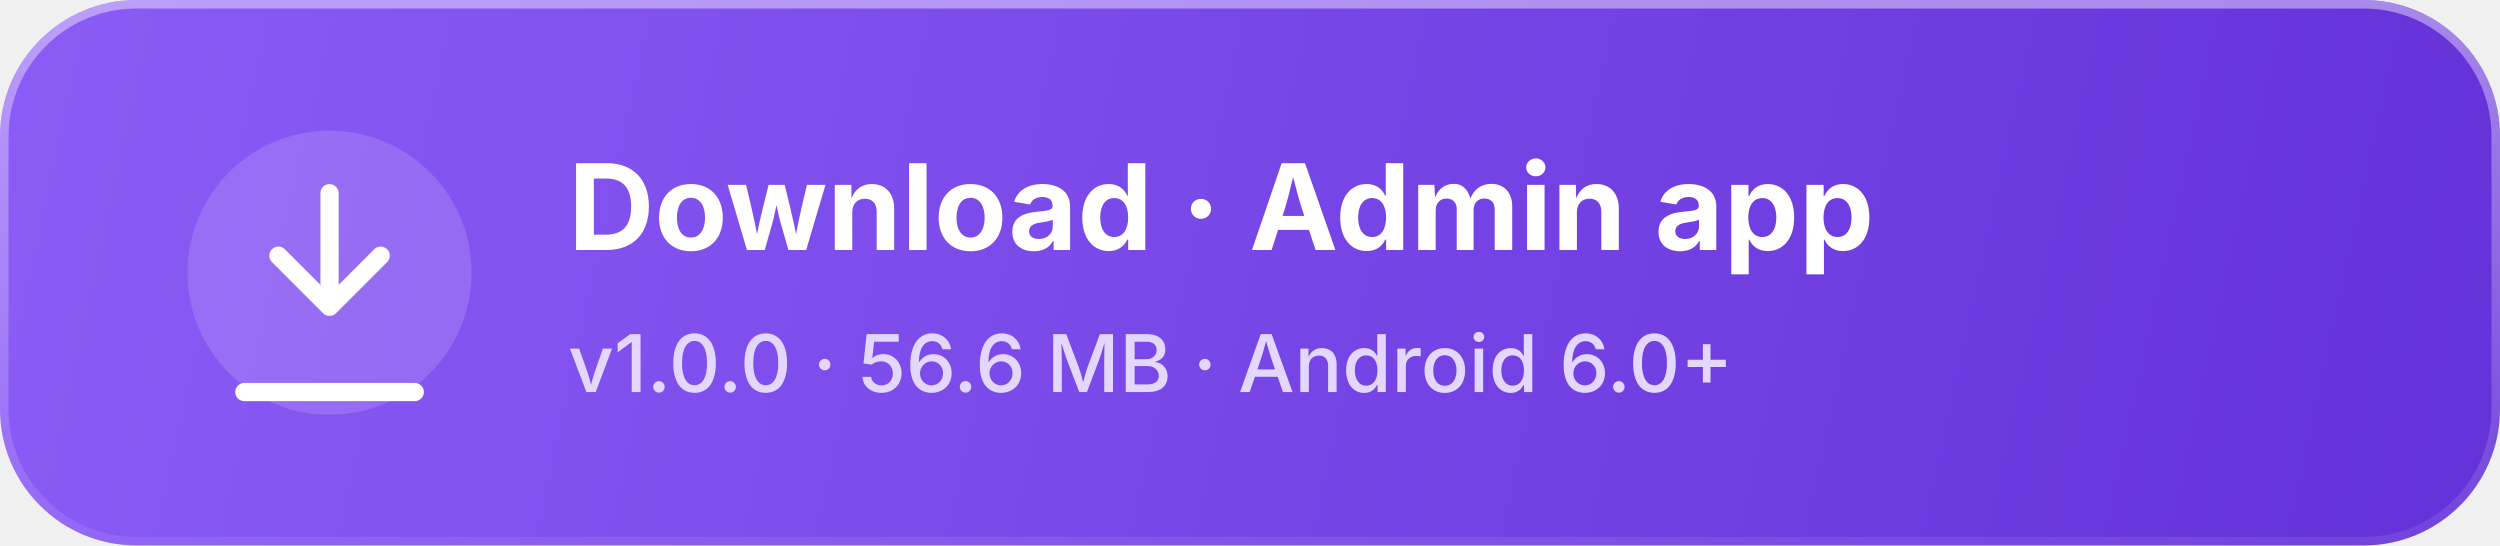
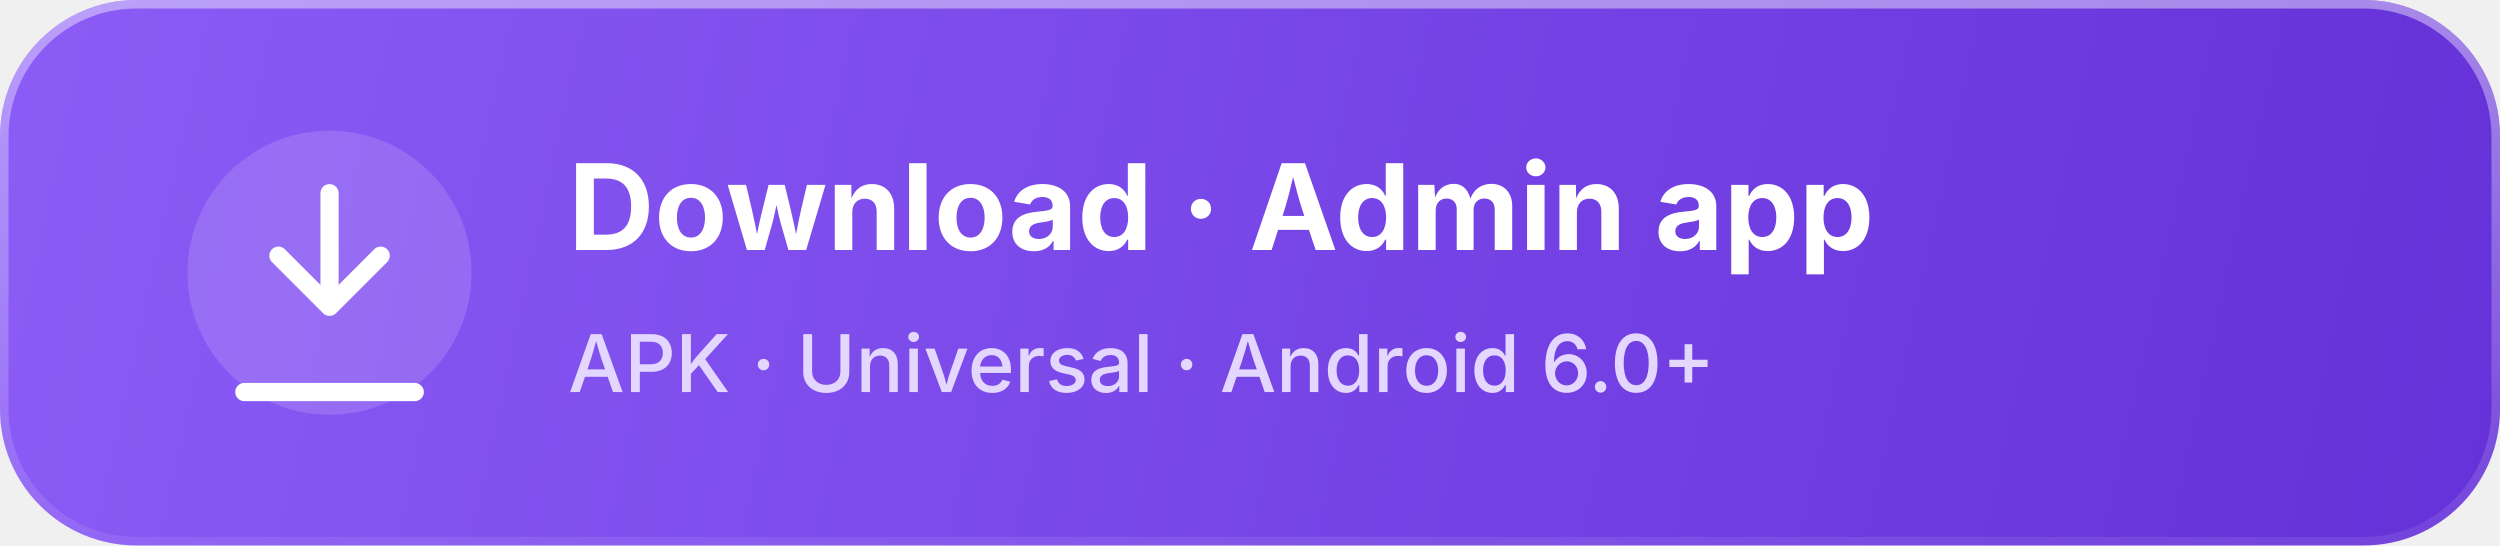
<svg xmlns="http://www.w3.org/2000/svg" width="440" height="96" viewBox="0 0 440 96" fill="none" role="img" aria-label="Download MilkLedger Admin app">
  <defs>
    <linearGradient id="face" x1="0" y1="0" x2="440" y2="96" gradientUnits="userSpaceOnUse">
      <stop offset="0" stop-color="#8b5cf6" />
      <stop offset="1" stop-color="#6531d8" />
    </linearGradient>
    <linearGradient id="shine" x1="-1" y1="0" x2="0" y2="0">
      <stop offset="0" stop-color="#ffffff" stop-opacity="0" />
      <stop offset="0.5" stop-color="#ffffff" stop-opacity="0.42" />
      <stop offset="1" stop-color="#ffffff" stop-opacity="0" />
      <animate attributeName="x1" values="-1.1;1.4" dur="3.8s" begin="1.1s" repeatCount="indefinite" />
      <animate attributeName="x2" values="-0.1;2.4" dur="3.8s" begin="1.1s" repeatCount="indefinite" />
    </linearGradient>
    <linearGradient id="rim" x1="0" y1="0" x2="0" y2="96" gradientUnits="userSpaceOnUse">
      <stop offset="0" stop-color="#ffffff" stop-opacity="0.42" />
      <stop offset="1" stop-color="#ffffff" stop-opacity="0.08" />
    </linearGradient>
    <clipPath id="round">
      <rect width="440" height="96" rx="24" />
    </clipPath>
  </defs>
  <g clip-path="url(#round)">
    <rect width="440" height="96" fill="url(#face)" />
    <rect width="440" height="96" fill="url(#shine)" />
  </g>
  <rect x="0.75" y="0.75" width="438.5" height="94.5" rx="23.25" stroke="url(#rim)" stroke-width="1.5" />
  <circle cx="58" cy="48" r="25" fill="#ffffff" fill-opacity="0.14" />
  <g stroke="#ffffff" stroke-width="3.2" stroke-linecap="round" stroke-linejoin="round">
    <path d="M58 34v19" />
    <path d="M49 45l9 9 9-9" fill="none" />
    <path d="M43 69h30" />
  </g>
  <text x="100" y="44" font-family="Segoe UI, Inter, Helvetica, Arial, sans-serif" font-size="21" font-weight="700" fill="#ffffff">Download · Admin app</text>
-   <text x="100" y="69" font-family="Segoe UI, Inter, Helvetica, Arial, sans-serif" font-size="14" font-weight="500" fill="#e3d7ff">v1.0.0 · 56.6 MB · Android 6.0+</text>
+   <text x="100" y="69" font-family="Segoe UI, Inter, Helvetica, Arial, sans-serif" font-size="14" font-weight="500" fill="#e3d7ff">APK · Universal · Android 6.0+</text>
</svg>
